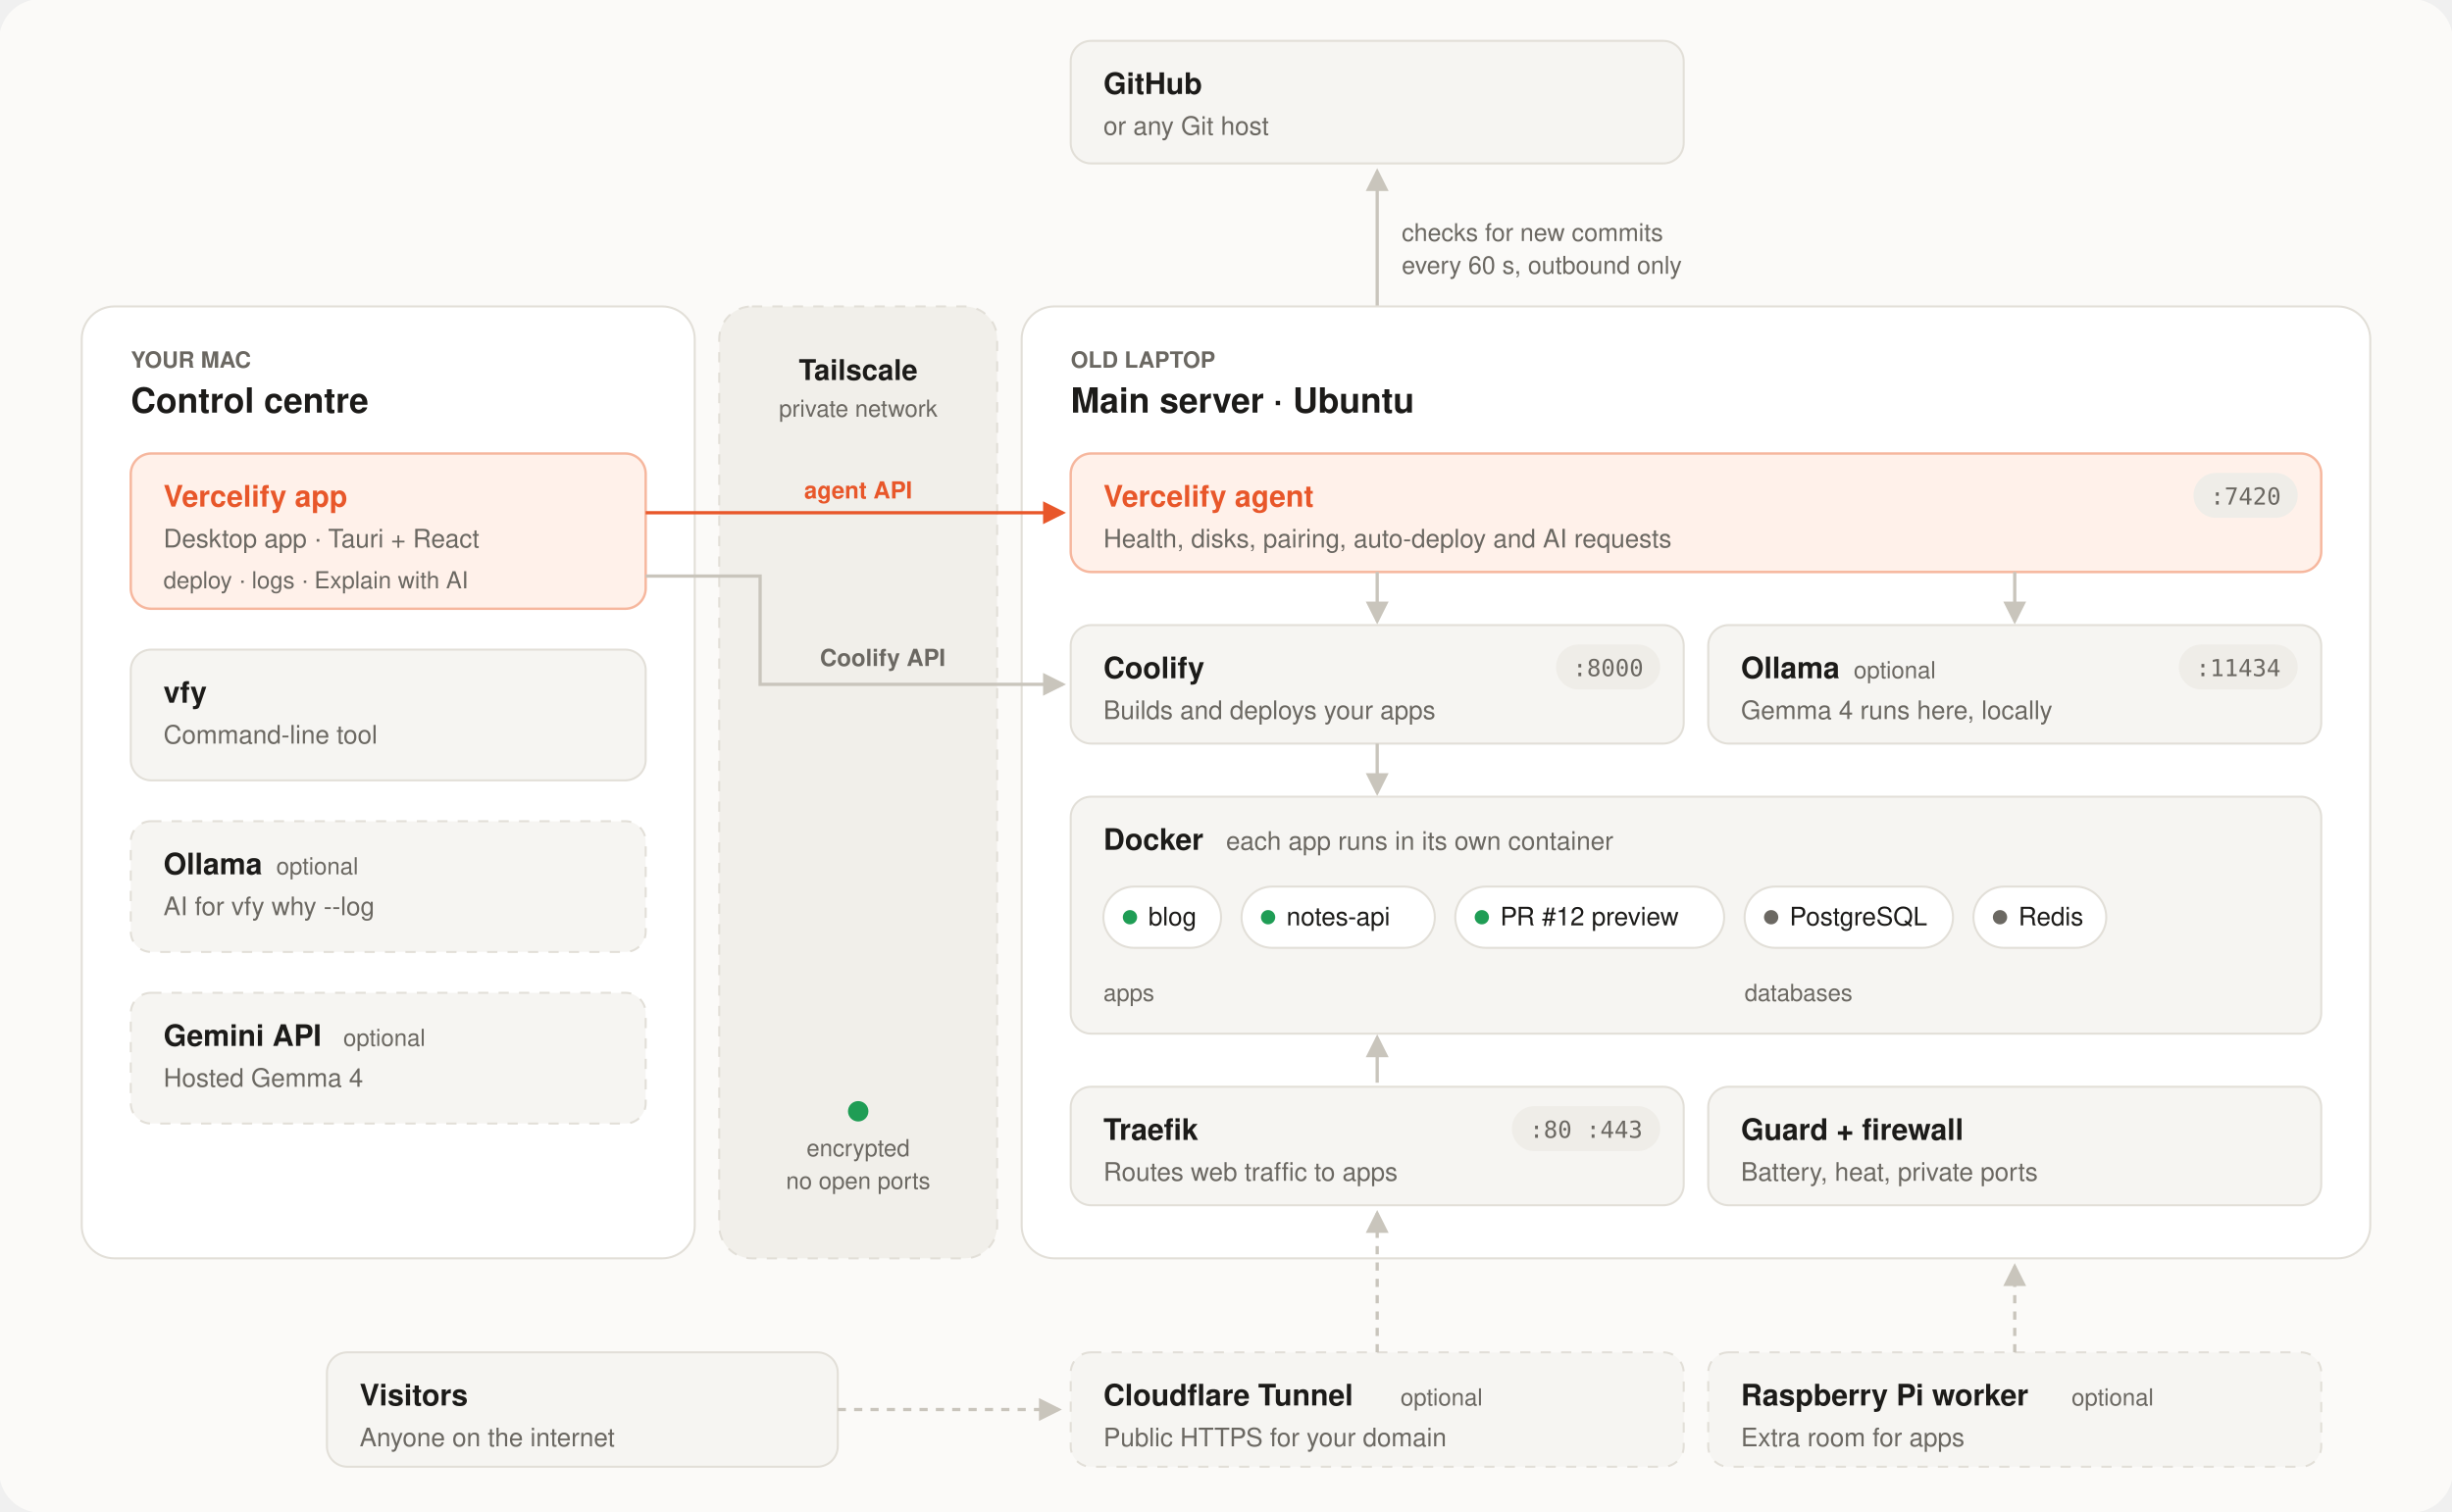
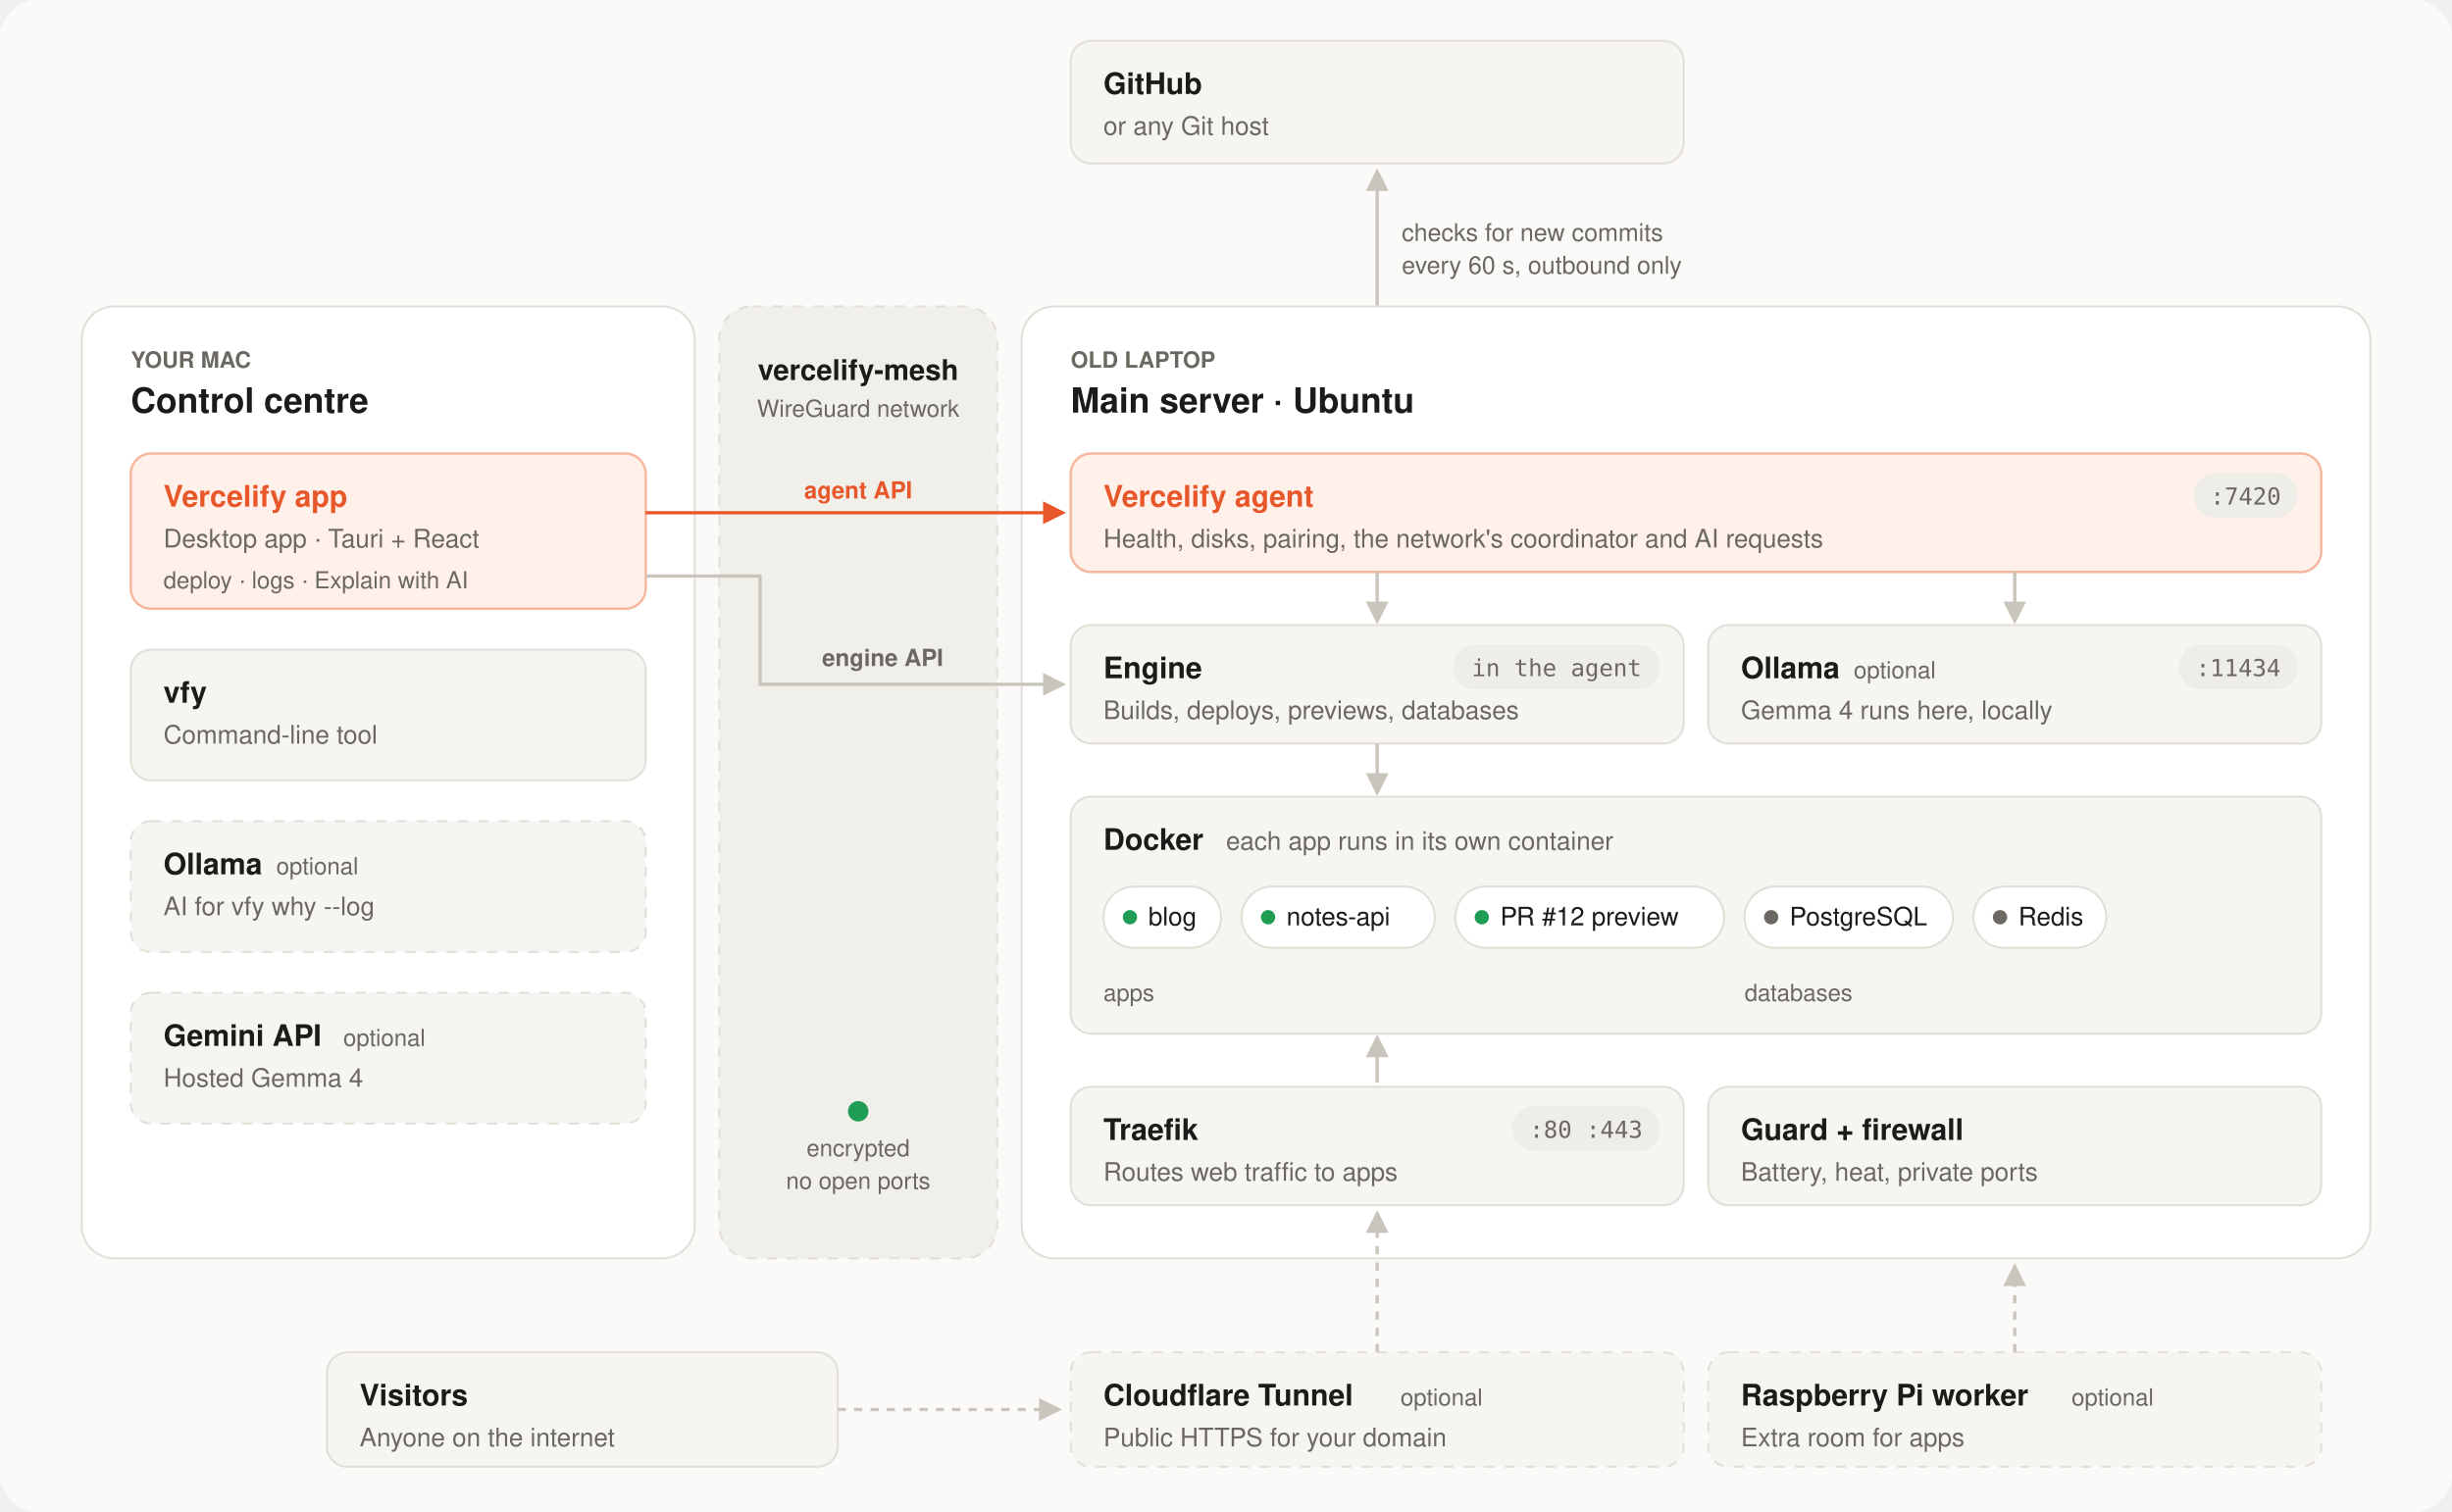
- <svg xmlns="http://www.w3.org/2000/svg" width="1200" height="740" viewBox="0 0 1200 740" role="img" aria-label="Vercelify architecture: the Mac app talks to the old laptop over Tailscale; the laptop runs the Vercelify agent, Coolify, Docker, Traefik and Ollama.">
+ <svg xmlns="http://www.w3.org/2000/svg" width="1200" height="740" viewBox="0 0 1200 740" role="img" aria-label="Vercelify architecture: the Mac app talks to the old laptop over Vercelify’s own WireGuard network; the laptop runs the Vercelify agent with its engine, Docker, Traefik and Ollama.">
  <defs>
    <marker id="a-strong" viewBox="0 0 10 10" refX="8.5" refY="5" markerWidth="7" markerHeight="7" orient="auto-start-reverse">
      <path d="M0 0L10 5L0 10z" fill="#c9c5bc" />
    </marker>
    <marker id="a-accent" viewBox="0 0 10 10" refX="8.5" refY="5" markerWidth="7" markerHeight="7" orient="auto-start-reverse">
      <path d="M0 0L10 5L0 10z" fill="#e8572a" />
    </marker>
  </defs>
  <rect x="0" y="0" width="1200" height="740" rx="20" fill="#fbfaf8" stroke="#fbfaf8" stroke-width="1" />
  <rect x="524" y="20" width="300" height="60" rx="10" fill="#f6f5f2" stroke="#e2dfd8" stroke-width="1" />
  <text x="540" y="46" font-family="-apple-system, BlinkMacSystemFont, 'Segoe UI', Helvetica, Arial, sans-serif" font-size="14.5" font-weight="600" fill="#1c1b19" text-anchor="start">GitHub</text>
  <text x="540" y="66" font-family="-apple-system, BlinkMacSystemFont, 'Segoe UI', Helvetica, Arial, sans-serif" font-size="12.5" font-weight="400" fill="#6b6862" text-anchor="start">or any Git host</text>
  <line x1="674" y1="222" x2="674" y2="84" stroke="#c9c5bc" stroke-width="1.6" marker-end="url(#a-strong)" />
  <text x="686" y="118" font-family="-apple-system, BlinkMacSystemFont, 'Segoe UI', Helvetica, Arial, sans-serif" font-size="12" font-weight="400" fill="#6b6862" text-anchor="start">checks for new commits</text>
  <text x="686" y="134" font-family="-apple-system, BlinkMacSystemFont, 'Segoe UI', Helvetica, Arial, sans-serif" font-size="12" font-weight="400" fill="#6b6862" text-anchor="start">every 60 s, outbound only</text>
  <rect x="40" y="150" width="300" height="466" rx="16" fill="#ffffff" stroke="#e2dfd8" stroke-width="1" />
  <text x="64" y="180" font-family="-apple-system, BlinkMacSystemFont, 'Segoe UI', Helvetica, Arial, sans-serif" font-size="11" font-weight="600" fill="#6b6862" text-anchor="start">YOUR MAC</text>
  <text x="64" y="202" font-family="-apple-system, BlinkMacSystemFont, 'Segoe UI', Helvetica, Arial, sans-serif" font-size="17" font-weight="650" fill="#1c1b19" text-anchor="start">Control centre</text>
  <rect x="64" y="222" width="252" height="76" rx="10" fill="#fff1ea" stroke="#f6b79e" stroke-width="1.2" />
  <text x="80" y="248" font-family="-apple-system, BlinkMacSystemFont, 'Segoe UI', Helvetica, Arial, sans-serif" font-size="14.5" font-weight="600" fill="#e8572a" text-anchor="start">Vercelify app</text>
  <text x="80" y="268" font-family="-apple-system, BlinkMacSystemFont, 'Segoe UI', Helvetica, Arial, sans-serif" font-size="12.5" font-weight="400" fill="#6b6862" text-anchor="start">Desktop app · Tauri + React</text>
  <text x="80" y="288" font-family="-apple-system, BlinkMacSystemFont, 'Segoe UI', Helvetica, Arial, sans-serif" font-size="11.5" font-weight="400" fill="#6b6862" text-anchor="start">deploy · logs · Explain with AI</text>
  <rect x="64" y="318" width="252" height="64" rx="10" fill="#f6f5f2" stroke="#e2dfd8" stroke-width="1" />
  <text x="80" y="344" font-family="-apple-system, BlinkMacSystemFont, 'Segoe UI', Helvetica, Arial, sans-serif" font-size="14.5" font-weight="600" fill="#1c1b19" text-anchor="start">vfy</text>
  <text x="80" y="364" font-family="-apple-system, BlinkMacSystemFont, 'Segoe UI', Helvetica, Arial, sans-serif" font-size="12.5" font-weight="400" fill="#6b6862" text-anchor="start">Command-line tool</text>
  <rect x="64" y="402" width="252" height="64" rx="10" fill="#f6f5f2" stroke="#e2dfd8" stroke-width="1" stroke-dasharray="5 5" />
  <text x="80" y="428" font-family="-apple-system, BlinkMacSystemFont, 'Segoe UI', Helvetica, Arial, sans-serif" font-size="14.5" font-weight="600" fill="#1c1b19" text-anchor="start">Ollama</text>
  <text x="135.2" y="428" font-family="-apple-system, BlinkMacSystemFont, 'Segoe UI', Helvetica, Arial, sans-serif" font-size="11.5" font-weight="500" fill="#6b6862" text-anchor="start">optional</text>
  <text x="80" y="448" font-family="-apple-system, BlinkMacSystemFont, 'Segoe UI', Helvetica, Arial, sans-serif" font-size="12.5" font-weight="400" fill="#6b6862" text-anchor="start">AI for vfy why --log</text>
  <rect x="64" y="486" width="252" height="64" rx="10" fill="#f6f5f2" stroke="#e2dfd8" stroke-width="1" stroke-dasharray="5 5" />
  <text x="80" y="512" font-family="-apple-system, BlinkMacSystemFont, 'Segoe UI', Helvetica, Arial, sans-serif" font-size="14.5" font-weight="600" fill="#1c1b19" text-anchor="start">Gemini API</text>
  <text x="168.0" y="512" font-family="-apple-system, BlinkMacSystemFont, 'Segoe UI', Helvetica, Arial, sans-serif" font-size="11.5" font-weight="500" fill="#6b6862" text-anchor="start">optional</text>
  <text x="80" y="532" font-family="-apple-system, BlinkMacSystemFont, 'Segoe UI', Helvetica, Arial, sans-serif" font-size="12.5" font-weight="400" fill="#6b6862" text-anchor="start">Hosted Gemma 4</text>
  <rect x="352" y="150" width="136" height="466" rx="16" fill="#f1efea" stroke="#e2dfd8" stroke-width="1" stroke-dasharray="5 5" />
-   <text x="420" y="186" font-family="-apple-system, BlinkMacSystemFont, 'Segoe UI', Helvetica, Arial, sans-serif" font-size="14" font-weight="650" fill="#1c1b19" text-anchor="middle">Tailscale</text>
-   <text x="420" y="204" font-family="-apple-system, BlinkMacSystemFont, 'Segoe UI', Helvetica, Arial, sans-serif" font-size="11.5" font-weight="400" fill="#6b6862" text-anchor="middle">private network</text>
+   <text x="420" y="186" font-family="-apple-system, BlinkMacSystemFont, 'Segoe UI', Helvetica, Arial, sans-serif" font-size="14" font-weight="650" fill="#1c1b19" text-anchor="middle">vercelify-mesh</text>
+   <text x="420" y="204" font-family="-apple-system, BlinkMacSystemFont, 'Segoe UI', Helvetica, Arial, sans-serif" font-size="11.5" font-weight="400" fill="#6b6862" text-anchor="middle">WireGuard network</text>
  <text x="420" y="244" font-family="-apple-system, BlinkMacSystemFont, 'Segoe UI', Helvetica, Arial, sans-serif" font-size="11.5" font-weight="600" fill="#e8572a" text-anchor="middle">agent API</text>
-   <text x="432" y="326" font-family="-apple-system, BlinkMacSystemFont, 'Segoe UI', Helvetica, Arial, sans-serif" font-size="11.5" font-weight="600" fill="#6b6862" text-anchor="middle">Coolify API</text>
+   <text x="432" y="326" font-family="-apple-system, BlinkMacSystemFont, 'Segoe UI', Helvetica, Arial, sans-serif" font-size="11.5" font-weight="600" fill="#6b6862" text-anchor="middle">engine API</text>
  <text x="420" y="566" font-family="-apple-system, BlinkMacSystemFont, 'Segoe UI', Helvetica, Arial, sans-serif" font-size="11.5" font-weight="400" fill="#6b6862" text-anchor="middle">encrypted</text>
  <text x="420" y="582" font-family="-apple-system, BlinkMacSystemFont, 'Segoe UI', Helvetica, Arial, sans-serif" font-size="11.5" font-weight="400" fill="#6b6862" text-anchor="middle">no open ports</text>
  <circle cx="420" cy="544" r="5" fill="#1f9d55" />
  <rect x="500" y="150" width="660" height="466" rx="16" fill="#ffffff" stroke="#e2dfd8" stroke-width="1" />
  <text x="524" y="180" font-family="-apple-system, BlinkMacSystemFont, 'Segoe UI', Helvetica, Arial, sans-serif" font-size="11" font-weight="600" fill="#6b6862" text-anchor="start">OLD LAPTOP</text>
  <text x="524" y="202" font-family="-apple-system, BlinkMacSystemFont, 'Segoe UI', Helvetica, Arial, sans-serif" font-size="17" font-weight="650" fill="#1c1b19" text-anchor="start">Main server · Ubuntu</text>
  <line x1="316" y1="251" x2="520" y2="251" stroke="#e8572a" stroke-width="1.6" marker-end="url(#a-accent)" />
  <path d="M316 282H372V335H520" fill="none" stroke="#c9c5bc" stroke-width="1.6" marker-end="url(#a-strong)" />
  <rect x="524" y="222" width="612" height="58" rx="10" fill="#fff1ea" stroke="#f6b79e" stroke-width="1.2" />
  <text x="540" y="248" font-family="-apple-system, BlinkMacSystemFont, 'Segoe UI', Helvetica, Arial, sans-serif" font-size="14.5" font-weight="600" fill="#e8572a" text-anchor="start">Vercelify agent</text>
-   <text x="540" y="268" font-family="-apple-system, BlinkMacSystemFont, 'Segoe UI', Helvetica, Arial, sans-serif" font-size="12.5" font-weight="400" fill="#6b6862" text-anchor="start">Health, disks, pairing, auto-deploy and AI requests</text>
+   <text x="540" y="268" font-family="-apple-system, BlinkMacSystemFont, 'Segoe UI', Helvetica, Arial, sans-serif" font-size="12.5" font-weight="400" fill="#6b6862" text-anchor="start">Health, disks, pairing, the network's coordinator and AI requests</text>
  <rect x="1074.0" y="232" width="50.0" height="21" rx="10.5" fill="#efede8" stroke="#efede8" stroke-width="1" />
  <text x="1099.0" y="247" font-family="ui-monospace, SFMono-Regular, Menlo, Consolas, monospace" font-size="11.5" font-weight="500" fill="#6b6862" text-anchor="middle">:7420</text>
  <line x1="674" y1="280" x2="674" y2="304" stroke="#c9c5bc" stroke-width="1.6" marker-end="url(#a-strong)" />
  <line x1="986" y1="280" x2="986" y2="304" stroke="#c9c5bc" stroke-width="1.6" marker-end="url(#a-strong)" />
  <rect x="524" y="306" width="300" height="58" rx="10" fill="#f6f5f2" stroke="#e2dfd8" stroke-width="1" />
-   <text x="540" y="332" font-family="-apple-system, BlinkMacSystemFont, 'Segoe UI', Helvetica, Arial, sans-serif" font-size="14.5" font-weight="600" fill="#1c1b19" text-anchor="start">Coolify</text>
-   <text x="540" y="352" font-family="-apple-system, BlinkMacSystemFont, 'Segoe UI', Helvetica, Arial, sans-serif" font-size="12.5" font-weight="400" fill="#6b6862" text-anchor="start">Builds and deploys your apps</text>
-   <rect x="762.0" y="316" width="50.0" height="21" rx="10.5" fill="#efede8" stroke="#efede8" stroke-width="1" />
-   <text x="787.0" y="331" font-family="ui-monospace, SFMono-Regular, Menlo, Consolas, monospace" font-size="11.5" font-weight="500" fill="#6b6862" text-anchor="middle">:8000</text>
+   <text x="540" y="332" font-family="-apple-system, BlinkMacSystemFont, 'Segoe UI', Helvetica, Arial, sans-serif" font-size="14.5" font-weight="600" fill="#1c1b19" text-anchor="start">Engine</text>
+   <text x="540" y="352" font-family="-apple-system, BlinkMacSystemFont, 'Segoe UI', Helvetica, Arial, sans-serif" font-size="12.5" font-weight="400" fill="#6b6862" text-anchor="start">Builds, deploys, previews, databases</text>
+   <rect x="711.6" y="316" width="100.4" height="21" rx="10.5" fill="#efede8" stroke="#efede8" stroke-width="1" />
+   <text x="761.8" y="331" font-family="ui-monospace, SFMono-Regular, Menlo, Consolas, monospace" font-size="11.5" font-weight="500" fill="#6b6862" text-anchor="middle">in the agent</text>
  <rect x="836" y="306" width="300" height="58" rx="10" fill="#f6f5f2" stroke="#e2dfd8" stroke-width="1" />
  <text x="852" y="332" font-family="-apple-system, BlinkMacSystemFont, 'Segoe UI', Helvetica, Arial, sans-serif" font-size="14.5" font-weight="600" fill="#1c1b19" text-anchor="start">Ollama</text>
  <text x="907.2" y="332" font-family="-apple-system, BlinkMacSystemFont, 'Segoe UI', Helvetica, Arial, sans-serif" font-size="11.5" font-weight="500" fill="#6b6862" text-anchor="start">optional</text>
  <text x="852" y="352" font-family="-apple-system, BlinkMacSystemFont, 'Segoe UI', Helvetica, Arial, sans-serif" font-size="12.5" font-weight="400" fill="#6b6862" text-anchor="start">Gemma 4 runs here, locally</text>
  <rect x="1066.8" y="316" width="57.2" height="21" rx="10.5" fill="#efede8" stroke="#efede8" stroke-width="1" />
  <text x="1095.4" y="331" font-family="ui-monospace, SFMono-Regular, Menlo, Consolas, monospace" font-size="11.5" font-weight="500" fill="#6b6862" text-anchor="middle">:11434</text>
  <line x1="674" y1="364" x2="674" y2="388" stroke="#c9c5bc" stroke-width="1.6" marker-end="url(#a-strong)" />
  <rect x="524" y="390" width="612" height="116" rx="10" fill="#f6f5f2" stroke="#e2dfd8" stroke-width="1" />
  <text x="540" y="416" font-family="-apple-system, BlinkMacSystemFont, 'Segoe UI', Helvetica, Arial, sans-serif" font-size="14.5" font-weight="600" fill="#1c1b19" text-anchor="start">Docker</text>
  <text x="600" y="416" font-family="-apple-system, BlinkMacSystemFont, 'Segoe UI', Helvetica, Arial, sans-serif" font-size="12.5" font-weight="400" fill="#6b6862" text-anchor="start">each app runs in its own container</text>
  <rect x="540" y="434" width="57.6" height="30" rx="15" fill="#ffffff" stroke="#e2dfd8" stroke-width="1" />
  <circle cx="553" cy="449" r="3.5" fill="#1f9d55" />
  <text x="562" y="453" font-family="-apple-system, BlinkMacSystemFont, 'Segoe UI', Helvetica, Arial, sans-serif" font-size="12.5" font-weight="500" fill="#1c1b19" text-anchor="start">blog</text>
  <rect x="607.6" y="434" width="94.6" height="30" rx="15" fill="#ffffff" stroke="#e2dfd8" stroke-width="1" />
  <circle cx="620.6" cy="449" r="3.5" fill="#1f9d55" />
  <text x="629.6" y="453" font-family="-apple-system, BlinkMacSystemFont, 'Segoe UI', Helvetica, Arial, sans-serif" font-size="12.5" font-weight="500" fill="#1c1b19" text-anchor="start">notes-api</text>
  <rect x="712.2" y="434" width="131.6" height="30" rx="15" fill="#ffffff" stroke="#e2dfd8" stroke-width="1" />
  <circle cx="725.2" cy="449" r="3.5" fill="#1f9d55" />
  <text x="734.2" y="453" font-family="-apple-system, BlinkMacSystemFont, 'Segoe UI', Helvetica, Arial, sans-serif" font-size="12.5" font-weight="500" fill="#1c1b19" text-anchor="start">PR #12 preview</text>
  <rect x="853.8" y="434" width="102.0" height="30" rx="15" fill="#ffffff" stroke="#e2dfd8" stroke-width="1" />
  <circle cx="866.8" cy="449" r="3.5" fill="#6b6862" />
  <text x="875.8" y="453" font-family="-apple-system, BlinkMacSystemFont, 'Segoe UI', Helvetica, Arial, sans-serif" font-size="12.5" font-weight="500" fill="#1c1b19" text-anchor="start">PostgreSQL</text>
  <rect x="965.8" y="434" width="65.0" height="30" rx="15" fill="#ffffff" stroke="#e2dfd8" stroke-width="1" />
  <circle cx="978.8" cy="449" r="3.5" fill="#6b6862" />
  <text x="987.8" y="453" font-family="-apple-system, BlinkMacSystemFont, 'Segoe UI', Helvetica, Arial, sans-serif" font-size="12.5" font-weight="500" fill="#1c1b19" text-anchor="start">Redis</text>
  <text x="540" y="490" font-family="-apple-system, BlinkMacSystemFont, 'Segoe UI', Helvetica, Arial, sans-serif" font-size="11.5" font-weight="400" fill="#6b6862" text-anchor="start">apps</text>
  <text x="853.8" y="490" font-family="-apple-system, BlinkMacSystemFont, 'Segoe UI', Helvetica, Arial, sans-serif" font-size="11.5" font-weight="400" fill="#6b6862" text-anchor="start">databases</text>
  <line x1="674" y1="530" x2="674" y2="508" stroke="#c9c5bc" stroke-width="1.6" marker-end="url(#a-strong)" />
  <rect x="524" y="532" width="300" height="58" rx="10" fill="#f6f5f2" stroke="#e2dfd8" stroke-width="1" />
  <text x="540" y="558" font-family="-apple-system, BlinkMacSystemFont, 'Segoe UI', Helvetica, Arial, sans-serif" font-size="14.5" font-weight="600" fill="#1c1b19" text-anchor="start">Traefik</text>
  <text x="540" y="578" font-family="-apple-system, BlinkMacSystemFont, 'Segoe UI', Helvetica, Arial, sans-serif" font-size="12.5" font-weight="400" fill="#6b6862" text-anchor="start">Routes web traffic to apps</text>
  <rect x="740.4" y="542" width="71.6" height="21" rx="10.5" fill="#efede8" stroke="#efede8" stroke-width="1" />
  <text x="776.2" y="557" font-family="ui-monospace, SFMono-Regular, Menlo, Consolas, monospace" font-size="11.5" font-weight="500" fill="#6b6862" text-anchor="middle">:80 :443</text>
  <rect x="836" y="532" width="300" height="58" rx="10" fill="#f6f5f2" stroke="#e2dfd8" stroke-width="1" />
  <text x="852" y="558" font-family="-apple-system, BlinkMacSystemFont, 'Segoe UI', Helvetica, Arial, sans-serif" font-size="14.5" font-weight="600" fill="#1c1b19" text-anchor="start">Guard + firewall</text>
  <text x="852" y="578" font-family="-apple-system, BlinkMacSystemFont, 'Segoe UI', Helvetica, Arial, sans-serif" font-size="12.5" font-weight="400" fill="#6b6862" text-anchor="start">Battery, heat, private ports</text>
  <rect x="160" y="662" width="250" height="56" rx="10" fill="#f6f5f2" stroke="#e2dfd8" stroke-width="1" />
  <text x="176" y="688" font-family="-apple-system, BlinkMacSystemFont, 'Segoe UI', Helvetica, Arial, sans-serif" font-size="14.5" font-weight="600" fill="#1c1b19" text-anchor="start">Visitors</text>
  <text x="176" y="708" font-family="-apple-system, BlinkMacSystemFont, 'Segoe UI', Helvetica, Arial, sans-serif" font-size="12.5" font-weight="400" fill="#6b6862" text-anchor="start">Anyone on the internet</text>
  <line x1="410" y1="690" x2="518" y2="690" stroke="#c9c5bc" stroke-width="1.6" stroke-dasharray="4 4" marker-end="url(#a-strong)" />
  <rect x="524" y="662" width="300" height="56" rx="10" fill="#f6f5f2" stroke="#e2dfd8" stroke-width="1" stroke-dasharray="5 5" />
  <text x="540" y="688" font-family="-apple-system, BlinkMacSystemFont, 'Segoe UI', Helvetica, Arial, sans-serif" font-size="14.5" font-weight="600" fill="#1c1b19" text-anchor="start">Cloudflare Tunnel</text>
  <text x="685.4" y="688" font-family="-apple-system, BlinkMacSystemFont, 'Segoe UI', Helvetica, Arial, sans-serif" font-size="11.5" font-weight="500" fill="#6b6862" text-anchor="start">optional</text>
  <text x="540" y="708" font-family="-apple-system, BlinkMacSystemFont, 'Segoe UI', Helvetica, Arial, sans-serif" font-size="12.5" font-weight="400" fill="#6b6862" text-anchor="start">Public HTTPS for your domain</text>
  <line x1="674" y1="662" x2="674" y2="594" stroke="#c9c5bc" stroke-width="1.6" stroke-dasharray="4 4" marker-end="url(#a-strong)" />
  <rect x="836" y="662" width="300" height="56" rx="10" fill="#f6f5f2" stroke="#e2dfd8" stroke-width="1" stroke-dasharray="5 5" />
  <text x="852" y="688" font-family="-apple-system, BlinkMacSystemFont, 'Segoe UI', Helvetica, Arial, sans-serif" font-size="14.5" font-weight="600" fill="#1c1b19" text-anchor="start">Raspberry Pi worker</text>
  <text x="1013.8" y="688" font-family="-apple-system, BlinkMacSystemFont, 'Segoe UI', Helvetica, Arial, sans-serif" font-size="11.5" font-weight="500" fill="#6b6862" text-anchor="start">optional</text>
  <text x="852" y="708" font-family="-apple-system, BlinkMacSystemFont, 'Segoe UI', Helvetica, Arial, sans-serif" font-size="12.5" font-weight="400" fill="#6b6862" text-anchor="start">Extra room for apps</text>
  <line x1="986" y1="662" x2="986" y2="620" stroke="#c9c5bc" stroke-width="1.6" stroke-dasharray="4 4" marker-end="url(#a-strong)" />
</svg>
